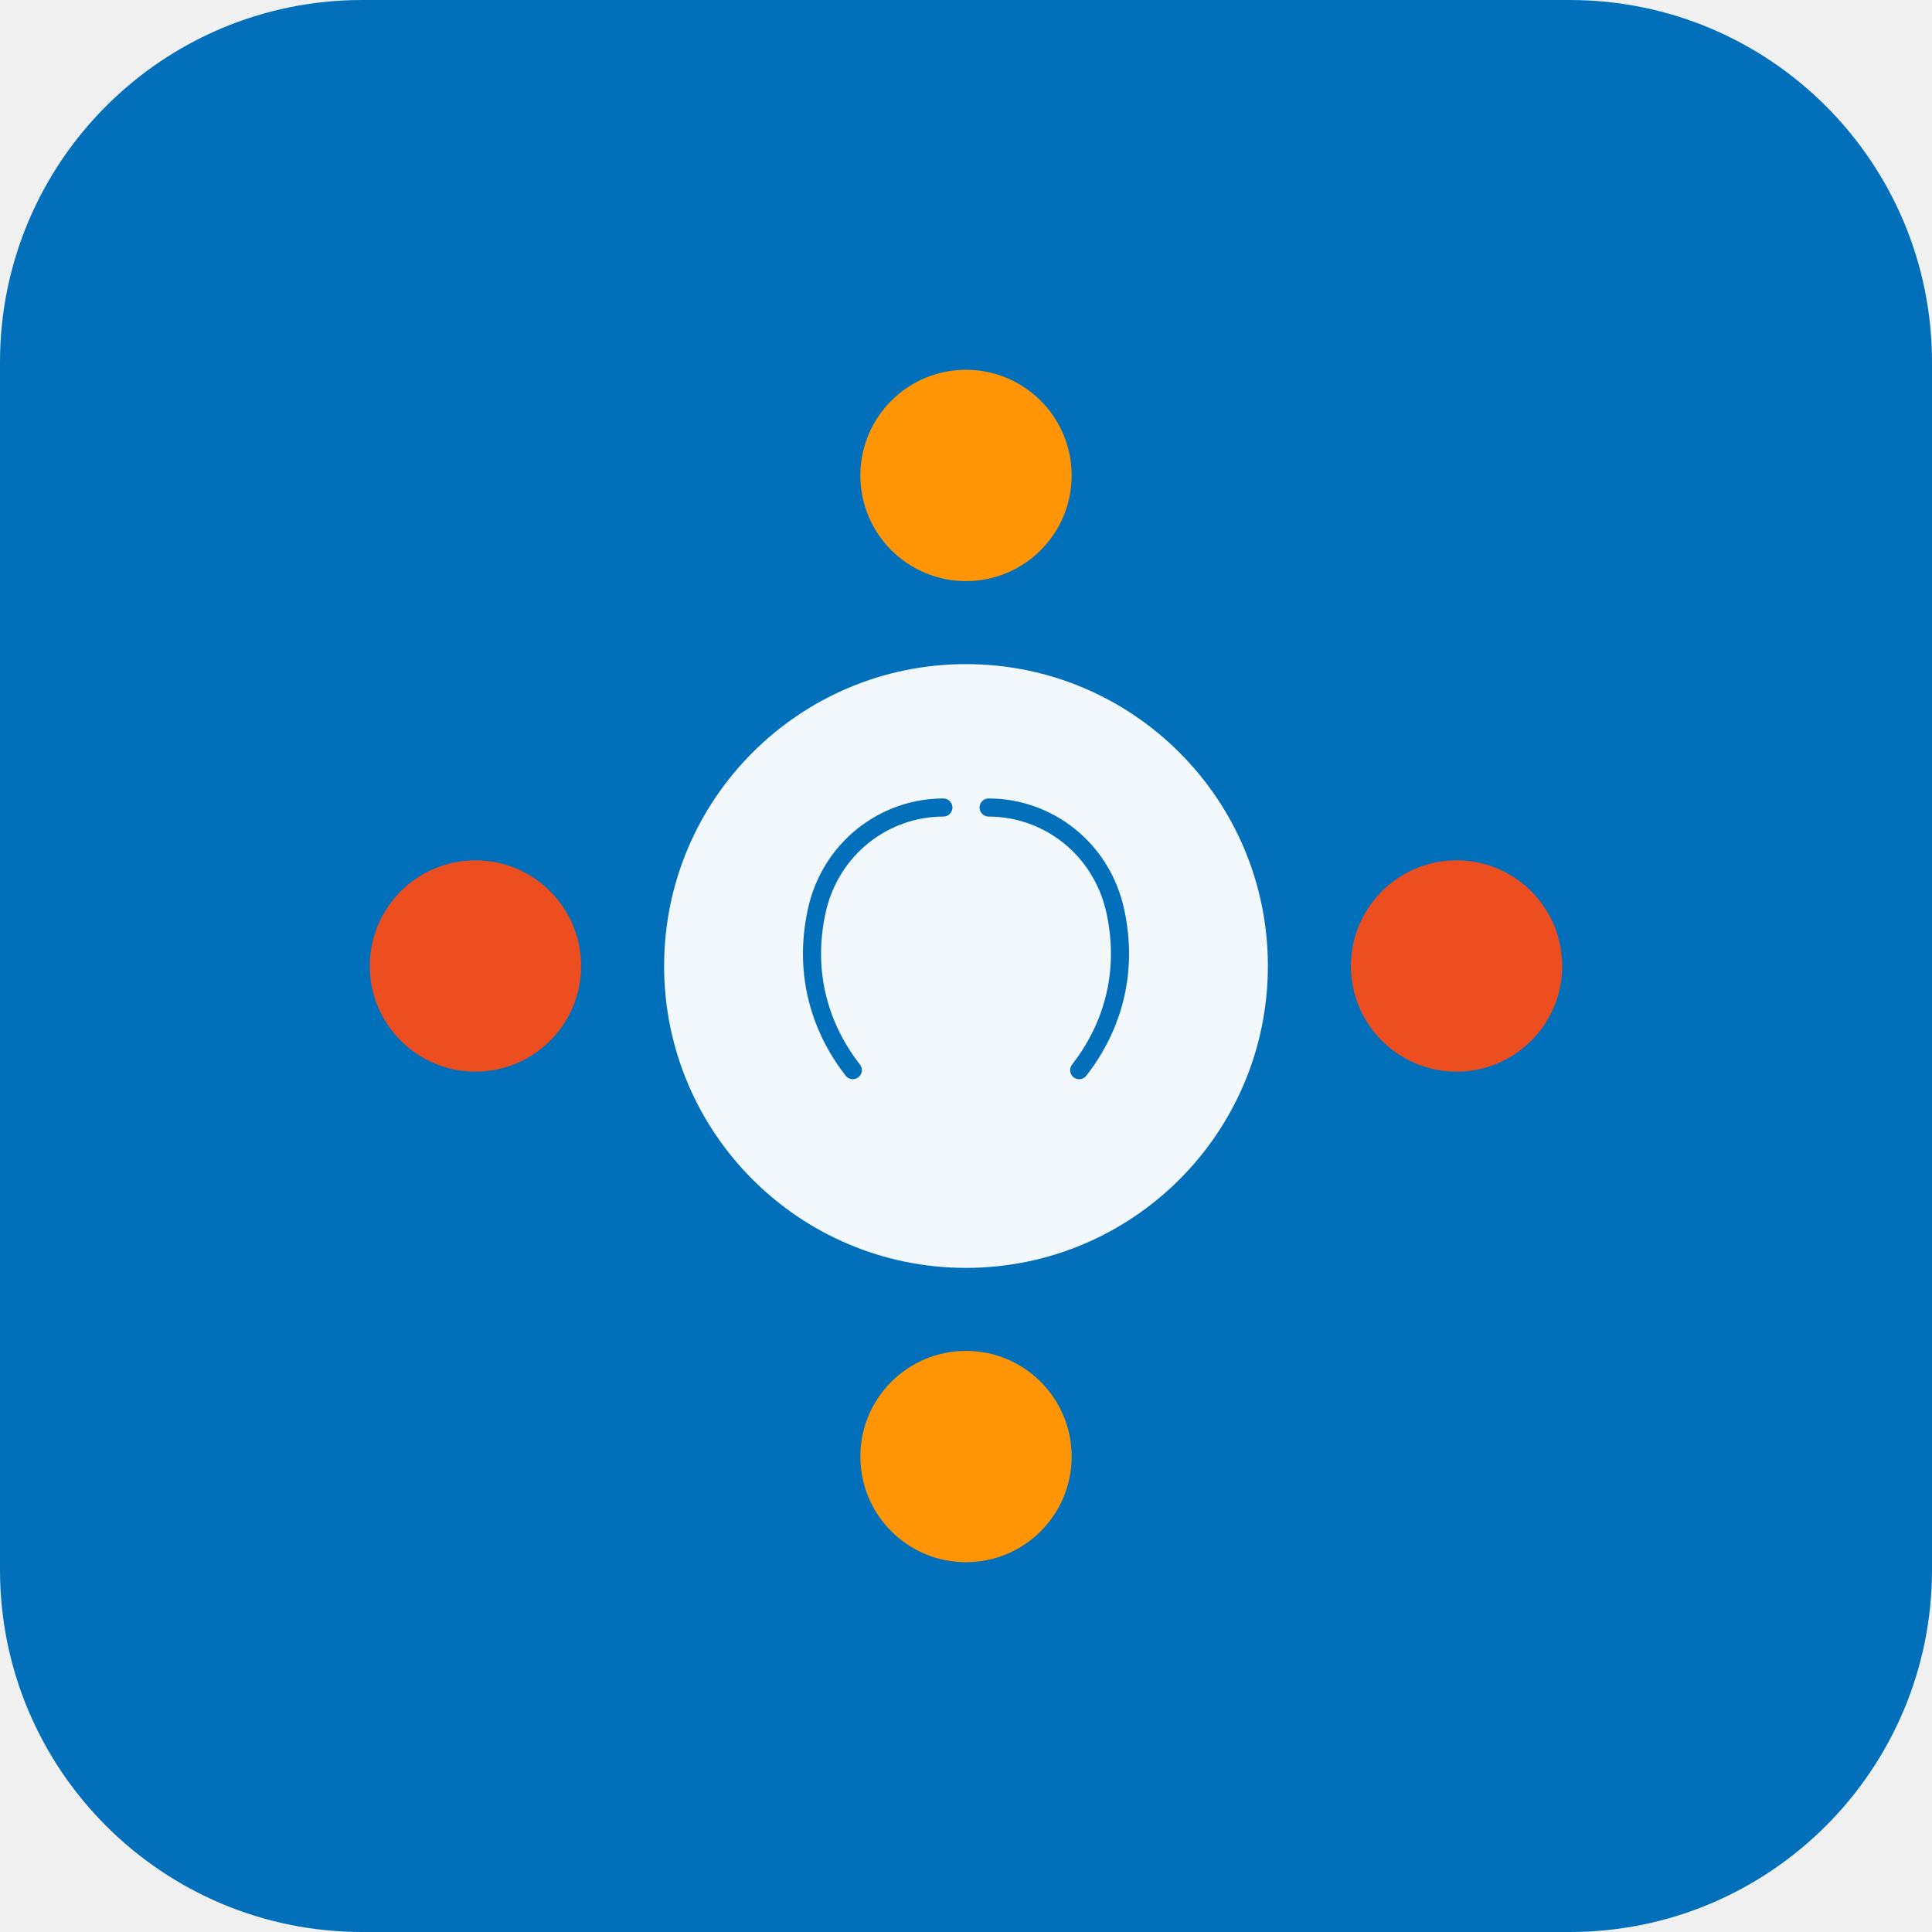
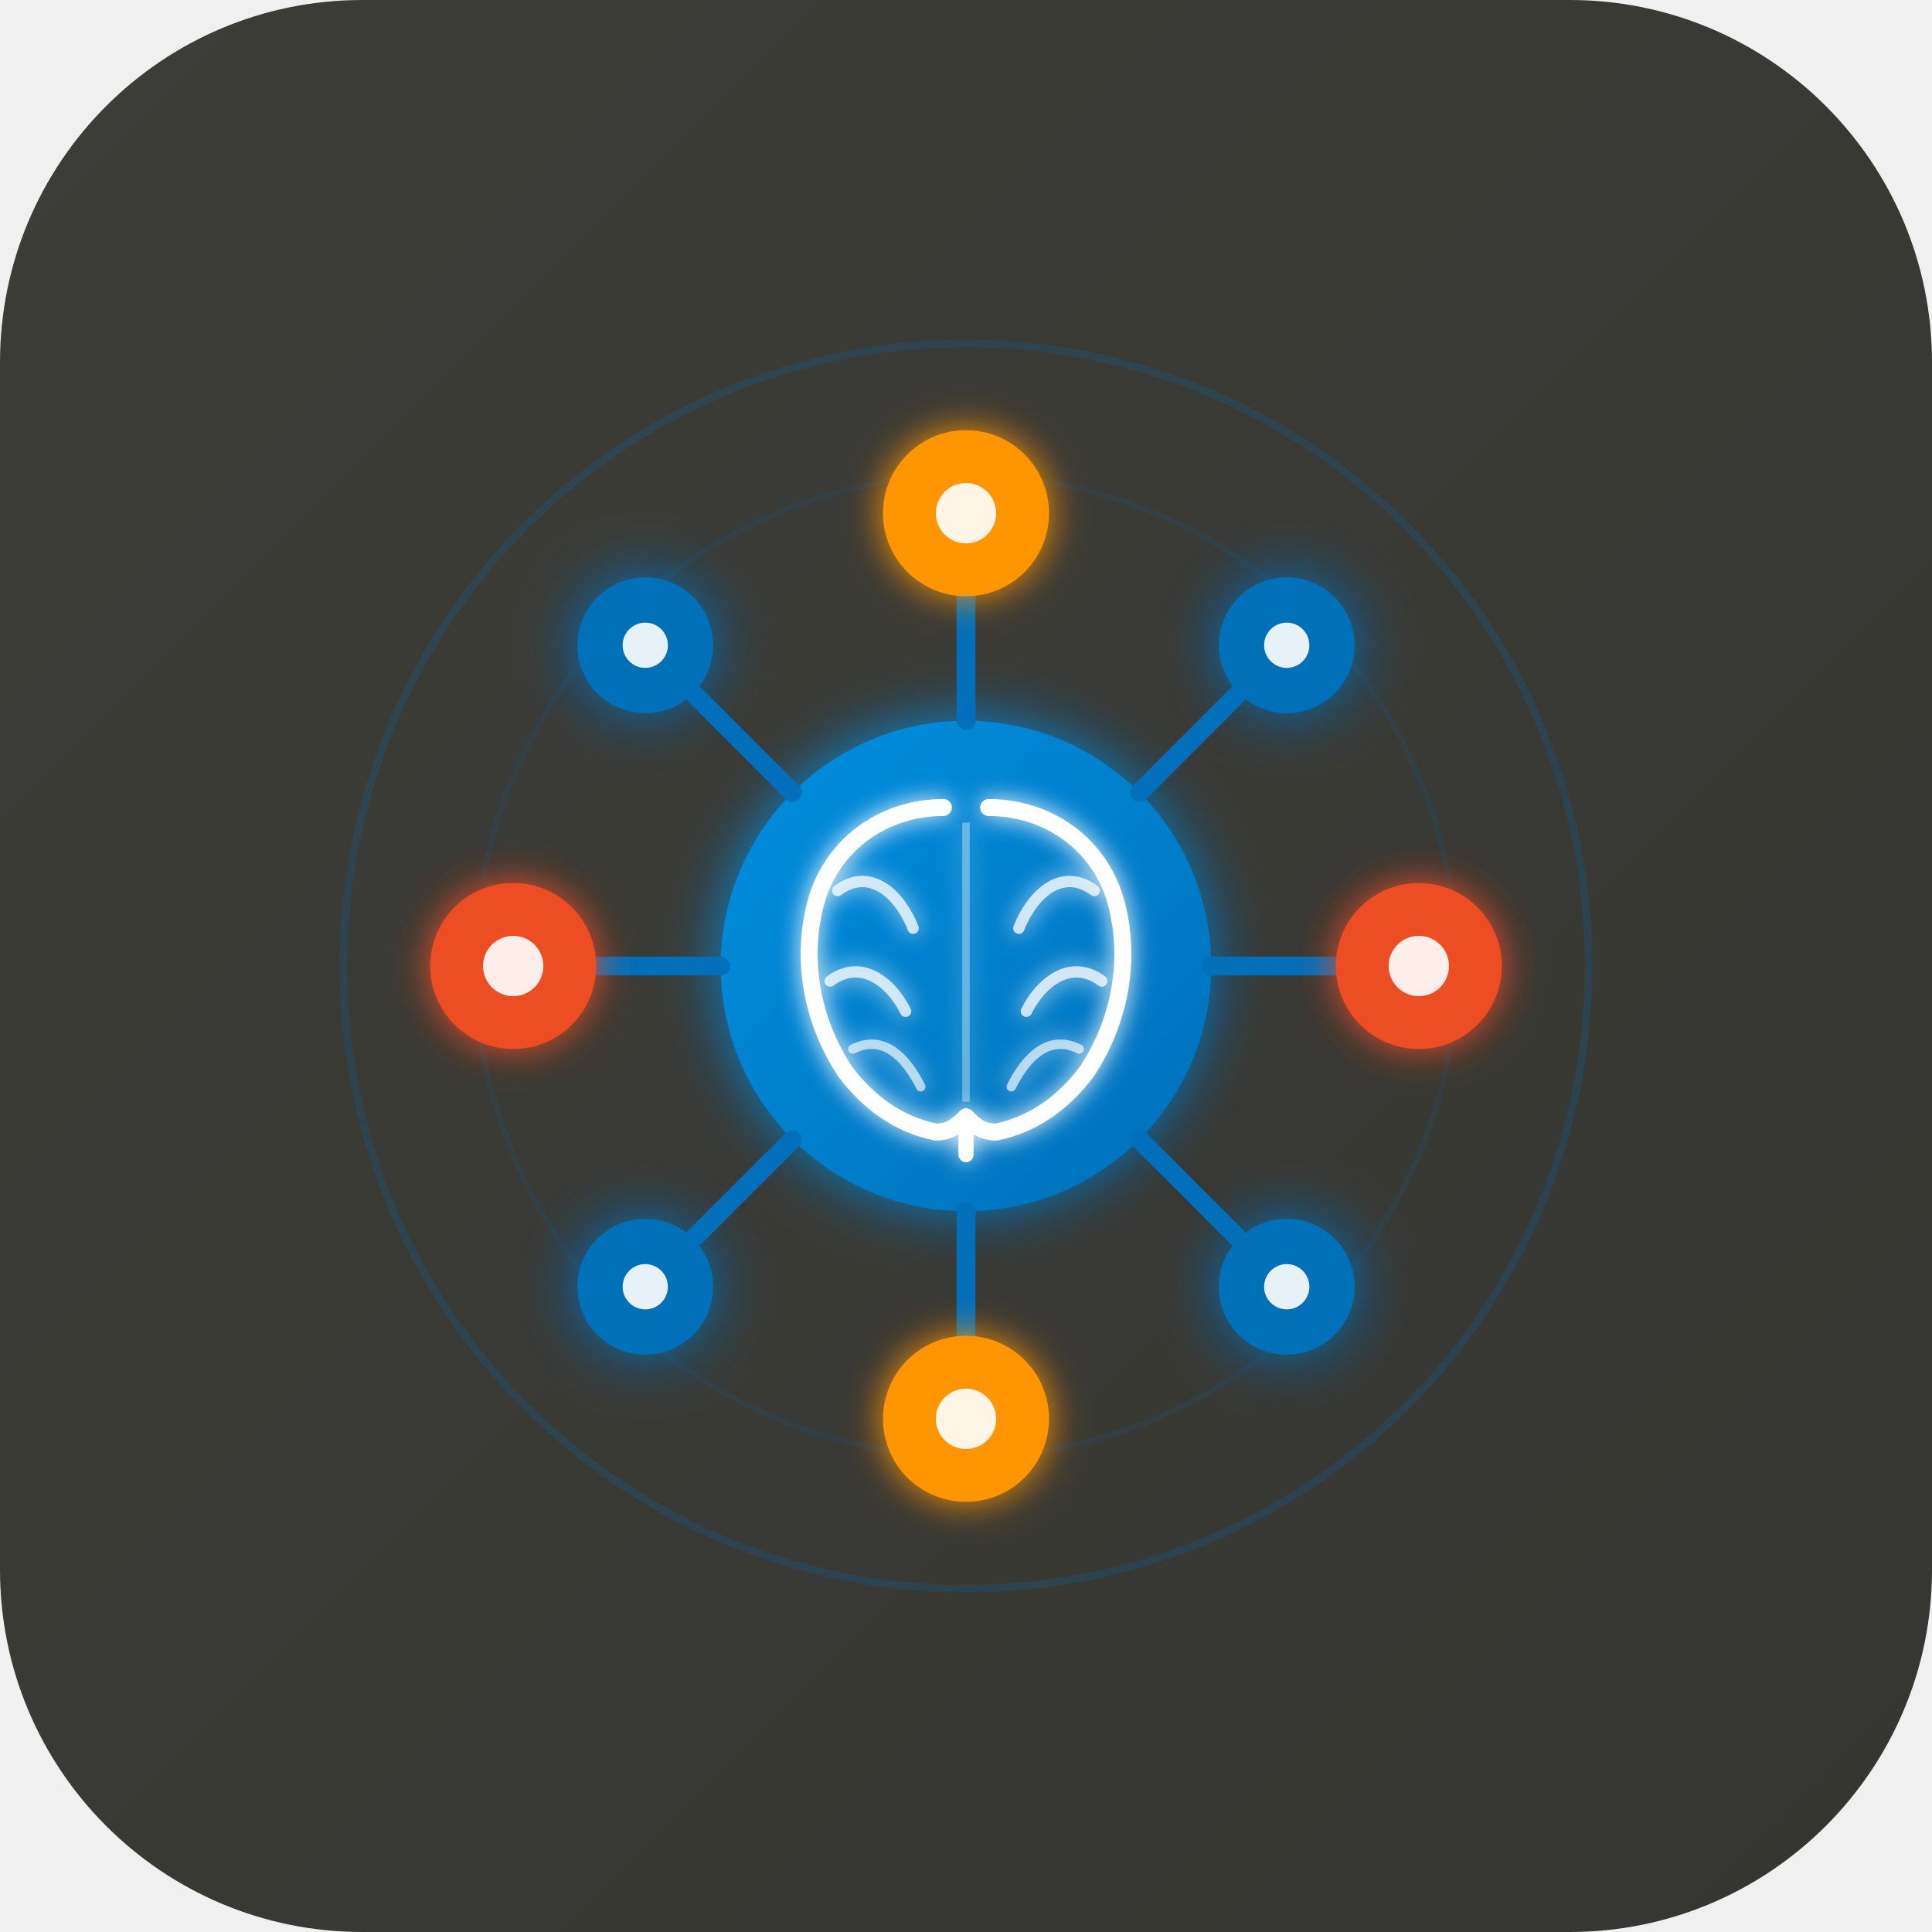
<svg xmlns="http://www.w3.org/2000/svg" width="512" height="512" viewBox="0 0 512 512" fill="none">
-   <rect width="512" height="512" rx="96" fill="#016fb9" />
-   <g transform="translate(256, 256)">
-     <circle cx="0" cy="0" r="80" fill="#ffffff" opacity="0.95" />
-     <g transform="scale(1.2)">
-       <path d="M-5 -35 C-18 -35 -30 -26 -33 -12 C-36 2 -32 14 -25 23" fill="none" stroke="#016fb9" stroke-width="4" stroke-linecap="round" />
-       <path d="M5 -35 C18 -35 30 -26 33 -12 C36 2 32 14 25 23" fill="none" stroke="#016fb9" stroke-width="4" stroke-linecap="round" />
+   <defs>
+     <linearGradient id="fv_marineGradient" x1="0%" y1="0%" x2="100%" y2="100%">
+       <stop offset="0%" style="stop-color:#0190e0" />
+       <stop offset="100%" style="stop-color:#016fb9" />
+     </linearGradient>
+     <linearGradient id="fv_bgGradient" x1="0%" y1="0%" x2="100%" y2="100%">
+       <stop offset="0%" style="stop-color:#3d3d38" />
+       <stop offset="100%" style="stop-color:#353531" />
+     </linearGradient>
+     <filter id="fv_glow" x="-50%" y="-50%" width="200%" height="200%">
+       <feGaussianBlur stdDeviation="8" result="coloredBlur" />
+       <feMerge>
+         <feMergeNode in="coloredBlur" />
+         <feMergeNode in="SourceGraphic" />
+       </feMerge>
+     </filter>
+     <filter id="fv_warmGlow" x="-50%" y="-50%" width="200%" height="200%">
+       <feGaussianBlur stdDeviation="5" result="coloredBlur" />
+       <feMerge>
+         <feMergeNode in="coloredBlur" />
+         <feMergeNode in="SourceGraphic" />
+       </feMerge>
+     </filter>
+     <filter id="fv_brainGlow" x="-50%" y="-50%" width="200%" height="200%">
+       <feGaussianBlur stdDeviation="3" result="coloredBlur" />
+       <feMerge>
+         <feMergeNode in="coloredBlur" />
+         <feMergeNode in="SourceGraphic" />
+       </feMerge>
+     </filter>
+   </defs>
+   <rect width="512" height="512" rx="96" fill="url(#fv_bgGradient)" />
+   <g transform="translate(256.0, 256.0) scale(1)">
+     <circle cx="0" cy="0" r="165" fill="none" stroke="#016fb9" stroke-width="2" opacity="0.2" />
+     <circle cx="0" cy="0" r="130" fill="none" stroke="#016fb9" stroke-width="1.5" opacity="0.12" />
+     <circle cx="0" cy="0" r="65" fill="url(#fv_marineGradient)" filter="url(#fv_glow)" />
+     <g filter="url(#fv_brainGlow)">
+       <path d="M-6 -42 C-22 -42 -36 -32 -40 -16 C-44 0 -40 16 -32 28 C-26 36 -18 42 -8 44 C-4 44 -2 42 0 40" fill="none" stroke="#ffffff" stroke-width="4.5" stroke-linecap="round" stroke-linejoin="round" />
+       <path d="M6 -42 C22 -42 36 -32 40 -16 C44 0 40 16 32 28 C26 36 18 42 8 44 C4 44 2 42 0 40" fill="none" stroke="#ffffff" stroke-width="4.5" stroke-linecap="round" stroke-linejoin="round" />
+       <path d="M0 40 L0 50" stroke="#ffffff" stroke-width="4" stroke-linecap="round" />
+       <path d="M-34 -20 C-26 -26 -18 -20 -14 -10" fill="none" stroke="#ffffff" stroke-width="3" stroke-linecap="round" opacity="0.75" />
+       <path d="M-36 4 C-28 -2 -20 4 -16 12" fill="none" stroke="#ffffff" stroke-width="3" stroke-linecap="round" opacity="0.75" />
+       <path d="M-30 22 C-22 18 -16 24 -12 32" fill="none" stroke="#ffffff" stroke-width="2.5" stroke-linecap="round" opacity="0.65" />
+       <path d="M34 -20 C26 -26 18 -20 14 -10" fill="none" stroke="#ffffff" stroke-width="3" stroke-linecap="round" opacity="0.75" />
+       <path d="M36 4 C28 -2 20 4 16 12" fill="none" stroke="#ffffff" stroke-width="3" stroke-linecap="round" opacity="0.75" />
+       <path d="M30 22 C22 18 16 24 12 32" fill="none" stroke="#ffffff" stroke-width="2.5" stroke-linecap="round" opacity="0.65" />
+       <line x1="0" y1="-38" x2="0" y2="36" stroke="#ffffff" stroke-width="2" opacity="0.35" />
    </g>
-     <circle cx="0" cy="-130" r="28" fill="#ff9505" />
-     <circle cx="130" cy="0" r="28" fill="#ec4e20" />
-     <circle cx="0" cy="130" r="28" fill="#ff9505" />
-     <circle cx="-130" cy="0" r="28" fill="#ec4e20" />
+     <line x1="0" y1="-65" x2="0" y2="-100" stroke="#016fb9" stroke-width="5" stroke-linecap="round" />
+     <circle cx="0" cy="-120" r="22" fill="#ff9505" filter="url(#fv_warmGlow)" />
+     <circle cx="0" cy="-120" r="8" fill="#ffffff" opacity="0.9" />
+     <line x1="46" y1="-46" x2="72" y2="-72" stroke="#016fb9" stroke-width="5" stroke-linecap="round" />
+     <circle cx="85" cy="-85" r="18" fill="#016fb9" filter="url(#fv_glow)" />
+     <circle cx="85" cy="-85" r="6" fill="#ffffff" opacity="0.9" />
+     <line x1="65" y1="0" x2="100" y2="0" stroke="#016fb9" stroke-width="5" stroke-linecap="round" />
+     <circle cx="120" cy="0" r="22" fill="#ec4e20" filter="url(#fv_warmGlow)" />
+     <circle cx="120" cy="0" r="8" fill="#ffffff" opacity="0.9" />
+     <line x1="46" y1="46" x2="72" y2="72" stroke="#016fb9" stroke-width="5" stroke-linecap="round" />
+     <circle cx="85" cy="85" r="18" fill="#016fb9" filter="url(#fv_glow)" />
+     <circle cx="85" cy="85" r="6" fill="#ffffff" opacity="0.9" />
+     <line x1="0" y1="65" x2="0" y2="100" stroke="#016fb9" stroke-width="5" stroke-linecap="round" />
+     <circle cx="0" cy="120" r="22" fill="#ff9505" filter="url(#fv_warmGlow)" />
+     <circle cx="0" cy="120" r="8" fill="#ffffff" opacity="0.9" />
+     <line x1="-46" y1="46" x2="-72" y2="72" stroke="#016fb9" stroke-width="5" stroke-linecap="round" />
+     <circle cx="-85" cy="85" r="18" fill="#016fb9" filter="url(#fv_glow)" />
+     <circle cx="-85" cy="85" r="6" fill="#ffffff" opacity="0.9" />
+     <line x1="-65" y1="0" x2="-100" y2="0" stroke="#016fb9" stroke-width="5" stroke-linecap="round" />
+     <circle cx="-120" cy="0" r="22" fill="#ec4e20" filter="url(#fv_warmGlow)" />
+     <circle cx="-120" cy="0" r="8" fill="#ffffff" opacity="0.9" />
+     <line x1="-46" y1="-46" x2="-72" y2="-72" stroke="#016fb9" stroke-width="5" stroke-linecap="round" />
+     <circle cx="-85" cy="-85" r="18" fill="#016fb9" filter="url(#fv_glow)" />
+     <circle cx="-85" cy="-85" r="6" fill="#ffffff" opacity="0.9" />
  </g>
</svg>
